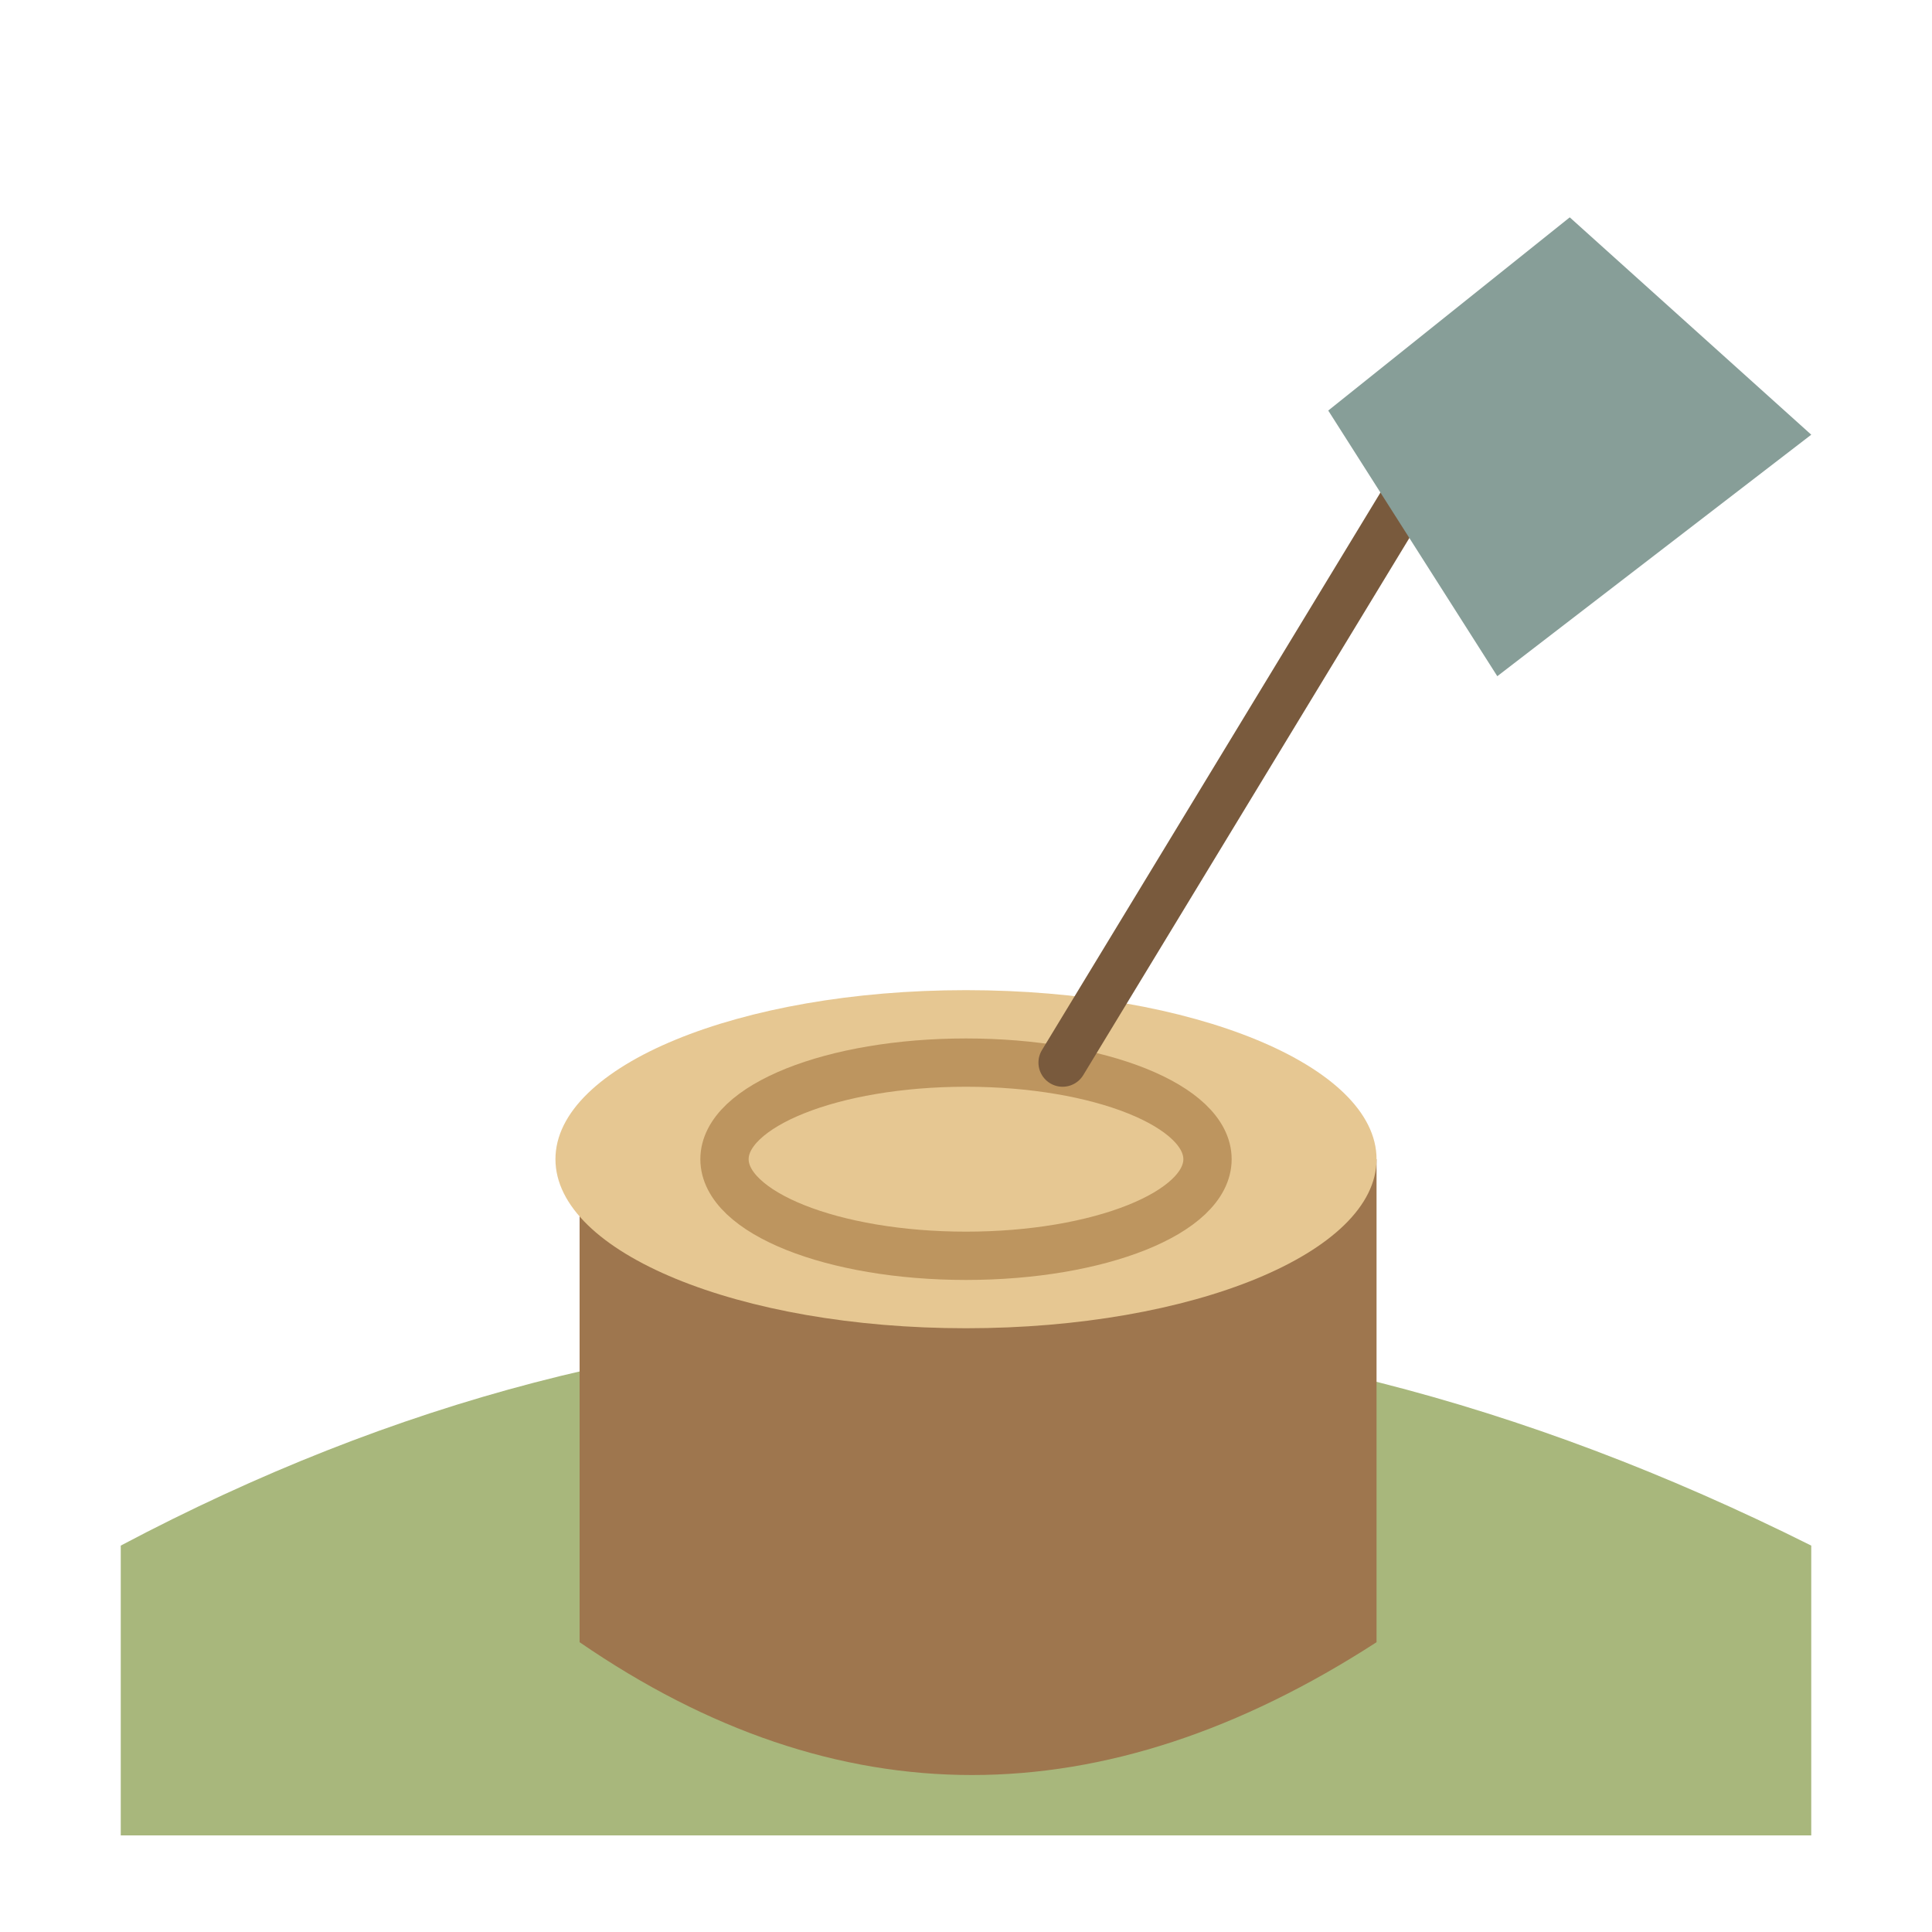
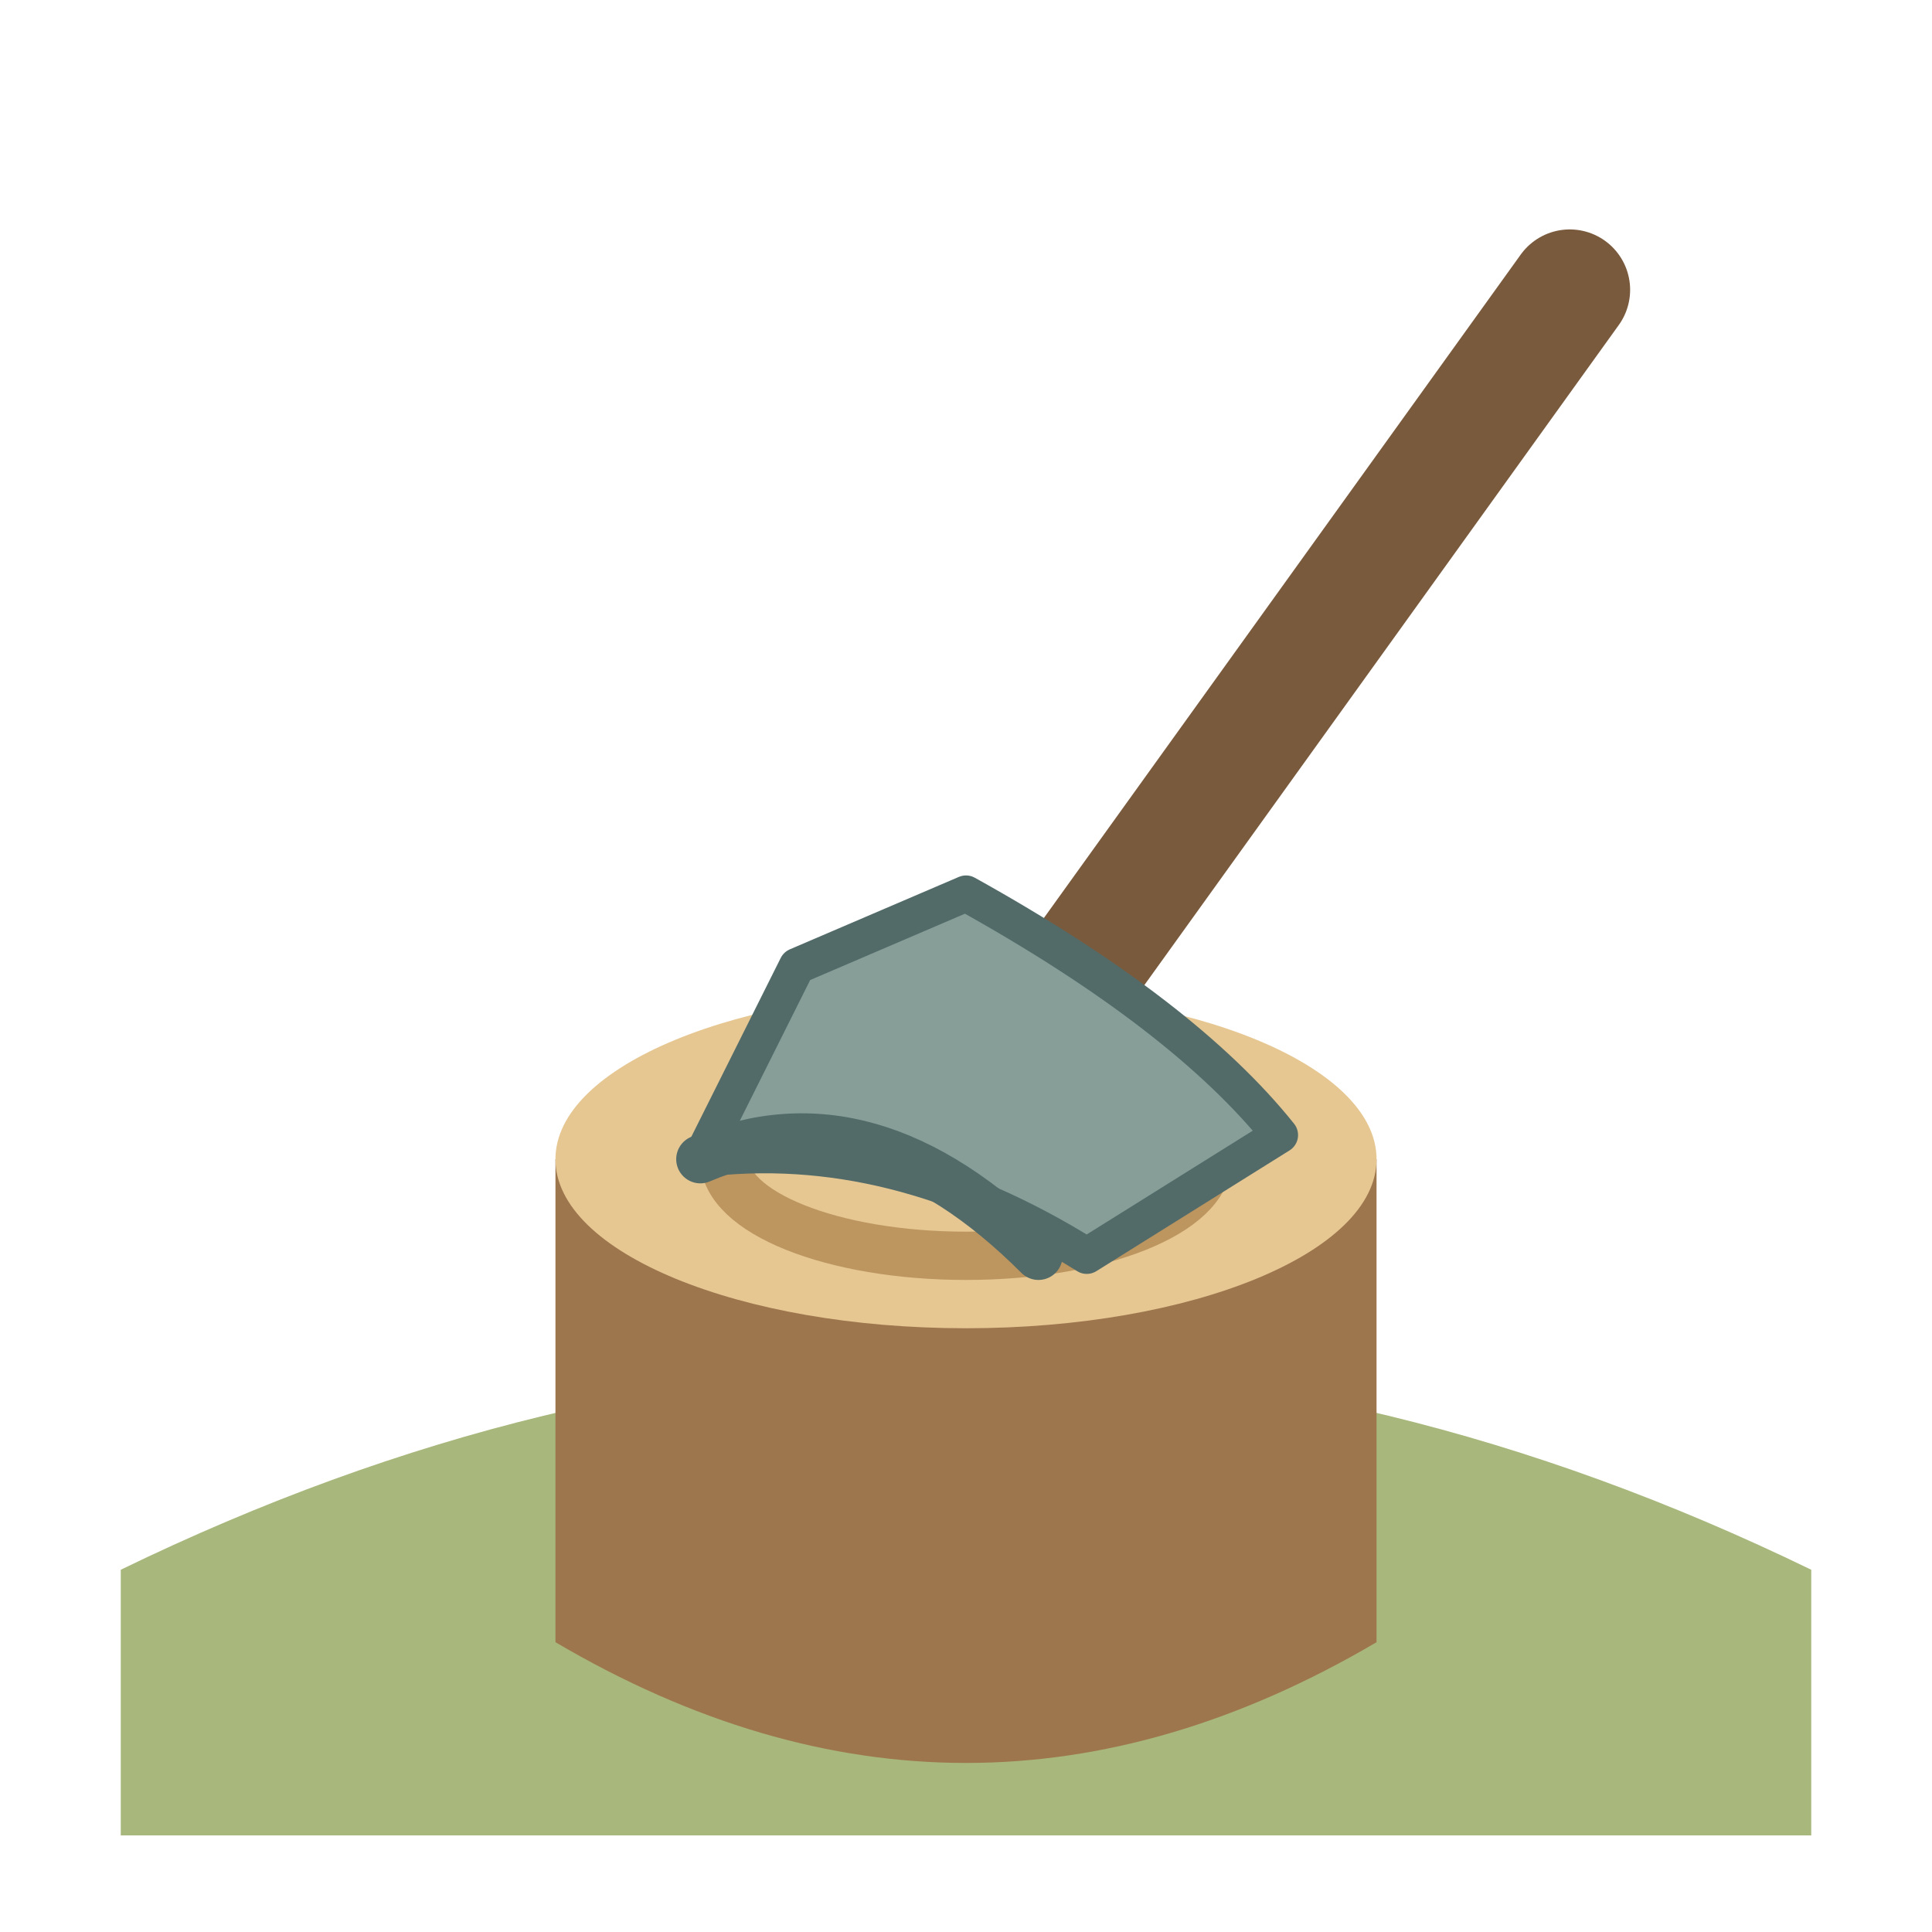
<svg xmlns="http://www.w3.org/2000/svg" viewBox="0 0 80 80">
  <g stroke-linecap="round" stroke-linejoin="round">
-     <ellipse cx="40" cy="71" rx="31" ry="5" fill="#d4c9ad" />
-     <path d="M5 64q34-18 70 0v12H5Z" fill="#a8b77c" />
-     <path d="M24 68V48h33v20q-17 11-33 0Z" fill="#9e764e" />
+     <path d="M5 65q35-17 70 0v11H5Z" fill="#a8b77c" />
+     <path d="M23 68V48h34v20q-17 10-34 0Z" fill="#9e764e" />
    <ellipse cx="40" cy="48" rx="17" ry="7" fill="#e6c792" />
    <ellipse cx="40" cy="48" rx="10" ry="4" fill="none" stroke="#bd955f" stroke-width="2" />
-     <path d="M44 44 61 16" fill="none" stroke="#795a3d" stroke-width="2" />
-     <path d="M55 17 65 9l10 9-13 10Z" fill="#879e98" />
+     <path d="M42 44 65 12" stroke="#795a3d" stroke-width="5" />
+     <path d="M40 37q9 5 13 10l-8 5q-8-5-16-4l4-8Z" fill="#879e98" stroke="#526b69" stroke-width="1.5" />
+     <path d="M29 48q7-3 14 4" fill="none" stroke="#526b69" stroke-width="2" />
  </g>
</svg>
